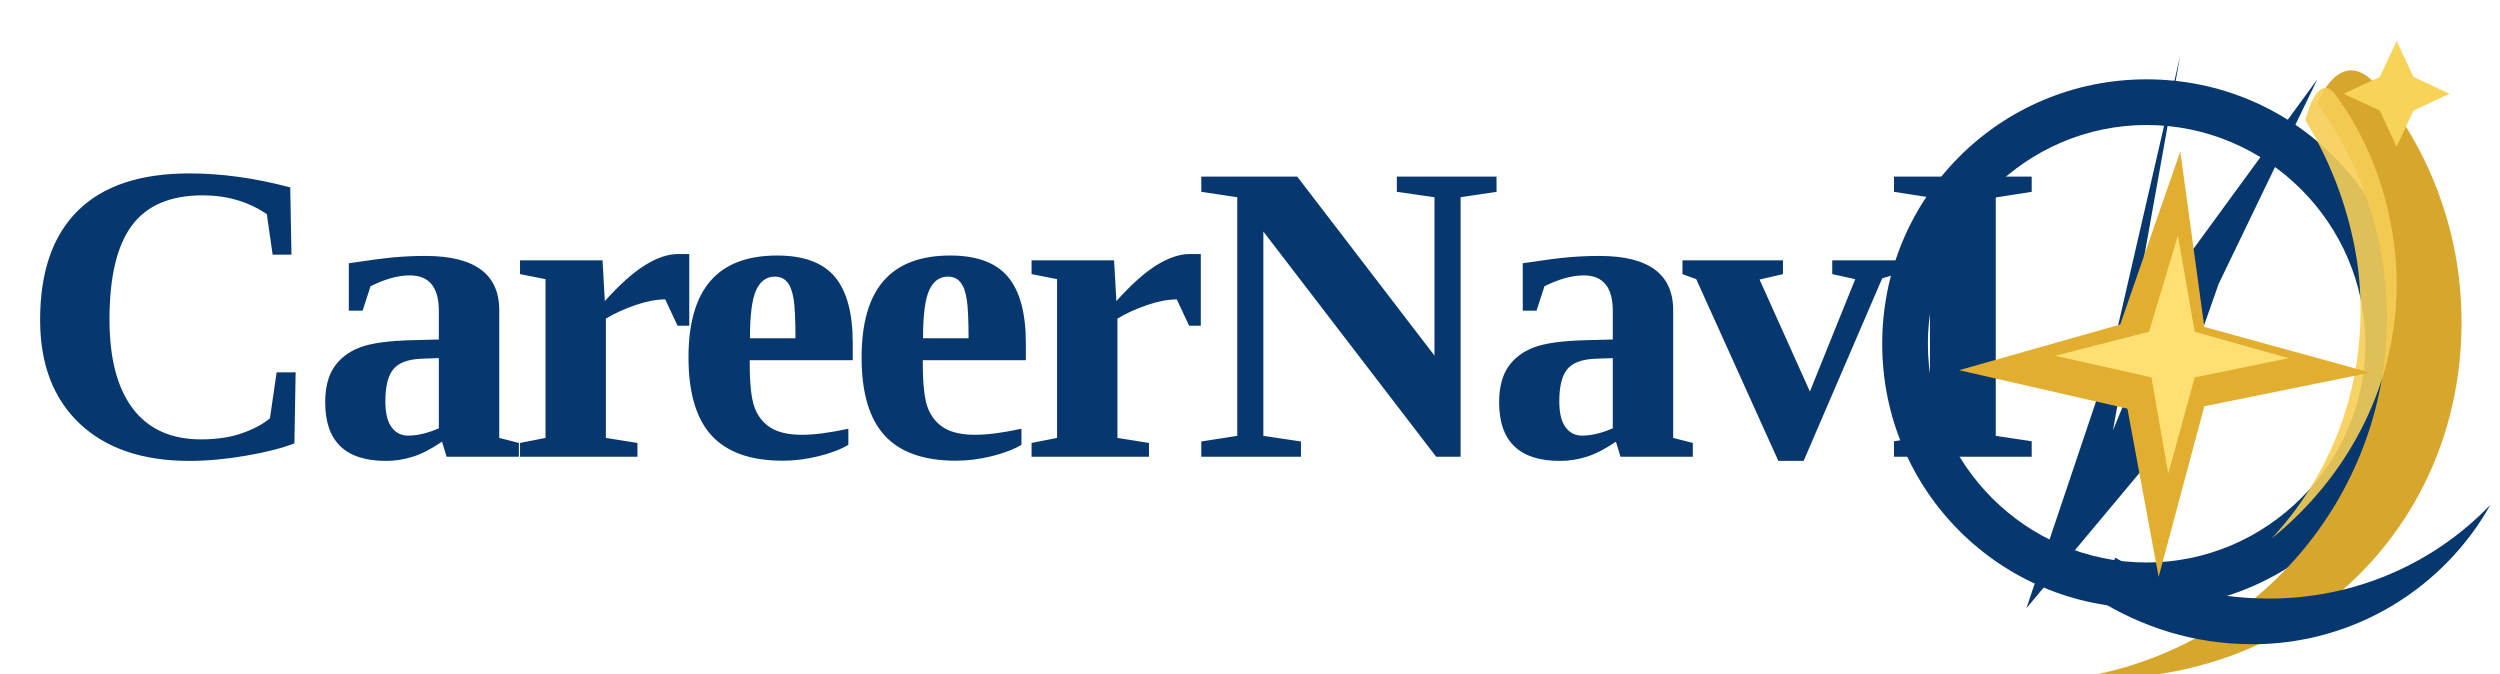
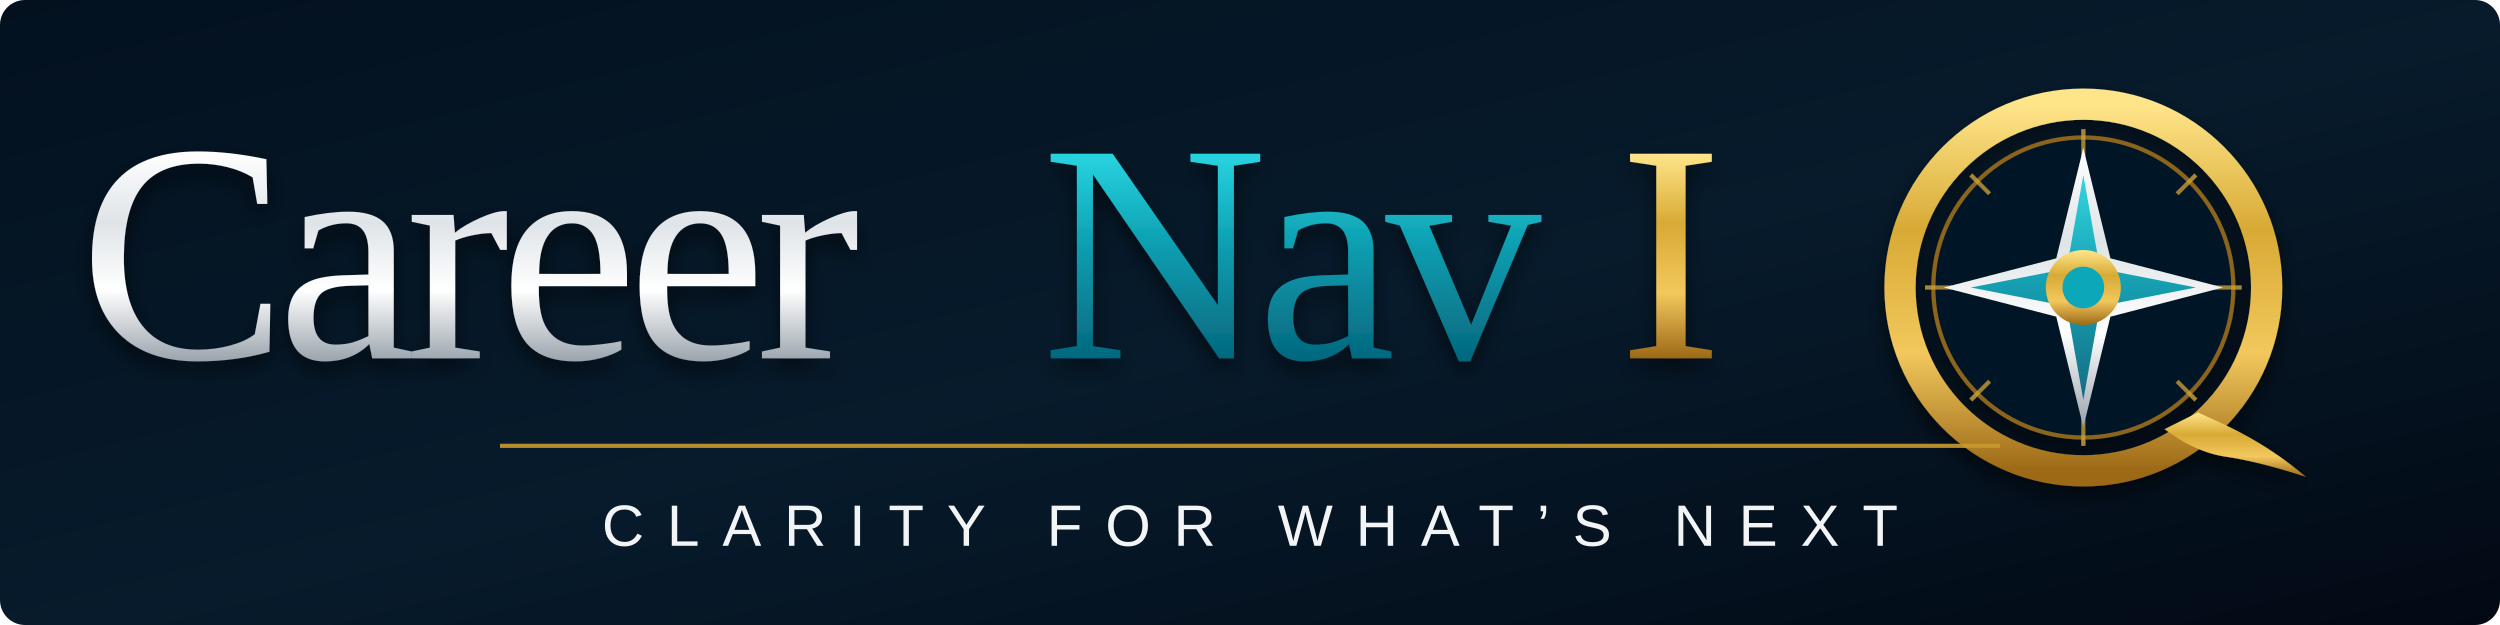
- <svg xmlns="http://www.w3.org/2000/svg" viewBox="0 0 1040 280" role="img" aria-labelledby="title desc">
-   <g fill="#07376f">
-     <text x="8" y="190" font-family="Georgia, 'Times New Roman', serif" font-size="178" font-weight="600" letter-spacing="-7">CareerNavI</text>
+ <svg xmlns="http://www.w3.org/2000/svg" viewBox="0 0 1200 300" role="img" aria-labelledby="title desc">
+   <defs>
+     <linearGradient id="bg" x1="0" y1="0" x2="1" y2="1">
+       <stop offset="0" stop-color="#03111f" />
+       <stop offset="0.52" stop-color="#071b2c" />
+       <stop offset="1" stop-color="#020914" />
+     </linearGradient>
+     <linearGradient id="silver" x1="0" y1="0" x2="0" y2="1">
+       <stop offset="0" stop-color="#ffffff" />
+       <stop offset="0.34" stop-color="#dfe4e8" />
+       <stop offset="0.66" stop-color="#ffffff" />
+       <stop offset="1" stop-color="#9aa4ad" />
+     </linearGradient>
+     <linearGradient id="teal" x1="0" y1="0" x2="0" y2="1">
+       <stop offset="0" stop-color="#28d4df" />
+       <stop offset="0.46" stop-color="#0b9caf" />
+       <stop offset="1" stop-color="#05677e" />
+     </linearGradient>
+     <linearGradient id="gold" x1="0" y1="0" x2="0" y2="1">
+       <stop offset="0" stop-color="#ffe58a" />
+       <stop offset="0.34" stop-color="#d8aa35" />
+       <stop offset="0.68" stop-color="#f2c85d" />
+       <stop offset="1" stop-color="#9c6917" />
+     </linearGradient>
+     <filter id="shadow" x="-20%" y="-20%" width="140%" height="140%">
+       <feDropShadow dx="0" dy="5" stdDeviation="5" flood-color="#000000" flood-opacity="0.55" />
+     </filter>
+   </defs>
+   <rect width="1200" height="300" rx="12" fill="url(#bg)" />
+   <g filter="url(#shadow)">
+     <text x="38" y="172" font-family="Georgia, 'Times New Roman', serif" font-size="150" font-weight="500" letter-spacing="-5" fill="url(#silver)">Career</text>
+     <text x="500" y="172" font-family="Georgia, 'Times New Roman', serif" font-size="150" font-weight="500" letter-spacing="-5" fill="url(#teal)">Nav</text>
+     <text x="777" y="172" font-family="Georgia, 'Times New Roman', serif" font-size="150" font-weight="500" fill="url(#gold)">I</text>
+     <g transform="translate(890 28)">
+       <circle cx="110" cy="110" r="88" fill="none" stroke="url(#gold)" stroke-width="15" />
+       <circle cx="110" cy="110" r="72" fill="#061625" stroke="#8b651d" stroke-width="2" />
+       <g fill="none" stroke="#d6a93b" stroke-width="2" opacity="0.72">
+         <path d="M110 34v13M110 173v13M34 110h13M173 110h13" />
+         <path d="M56 56l9 9M155 155l9 9M164 56l-9 9M65 155l-9 9" />
+       </g>
+       <path d="M110 43 123 96 177 110 123 124 110 177 97 124 43 110 97 96Z" fill="url(#silver)" />
+       <path d="M110 56 118 101 164 110 118 119 110 164 102 119 56 110 102 101Z" fill="url(#teal)" opacity="0.94" />
+       <circle cx="110" cy="110" r="18" fill="url(#gold)" />
+       <circle cx="110" cy="110" r="10" fill="#0aa7ba" />
+       <path d="M165 170c18 8 33 15 52 31-12-4-26-8-40-10-11-2-20-7-28-13Z" fill="url(#gold)" />
+     </g>
  </g>
-   <g transform="translate(786 8)">
-     <path d="M107 25c61 0 110 49 110 110s-49 110-110 110S-3 196-3 135 46 25 107 25Zm0 19c-50 0-91 41-91 91s41 91 91 91 91-41 91-91-41-91-91-91Z" fill="#07376f" />
-     <path d="M178 35c18 25 29 56 29 89 0 76-56 139-129 150 89 5 160-60 160-148 0-37-13-71-35-98-7-9-17-11-25 7Z" fill="#d7a72d" />
-     <path d="M173 42c11 18 19 39 22 62 5 43-9 83-36 112 36-29 57-74 51-122-3-23-11-44-24-62-4-6-9-5-13 10Z" fill="#f6ce55" opacity=".9" />
-     <path d="M121 15 92 141 57 245l56-67 24-68 41-85-57 78-28 68 28-156Z" fill="#07376f" />
-     <path d="m121 55 10 73 69 19-69 14-19 71-13-70-70-16 67-19 25-72Z" fill="#e2ae2f" />
-     <path d="m120 90 7 40 39 11-39 8-11 40-7-40-40-9 39-10 12-40Z" fill="#ffdf72" />
-     <path d="M211 9l7 15 15 7-15 7-7 15-7-15-15-7 15-7 7-15Z" fill="#f7d358" />
-     <path d="M94 224c18 11 40 17 64 17 35 0 68-14 92-39-19 34-56 58-99 58-24 0-46-7-65-19l8-17Z" fill="#07376f" />
-   </g>
+   <line x1="240" y1="214" x2="960" y2="214" stroke="#c99a2d" stroke-width="2" opacity="0.9" />
+   <text x="600" y="262" text-anchor="middle" font-family="Arial, Helvetica, sans-serif" font-size="28" letter-spacing="11" fill="#f2f4f6">CLARITY FOR WHAT’S NEXT</text>
</svg>
